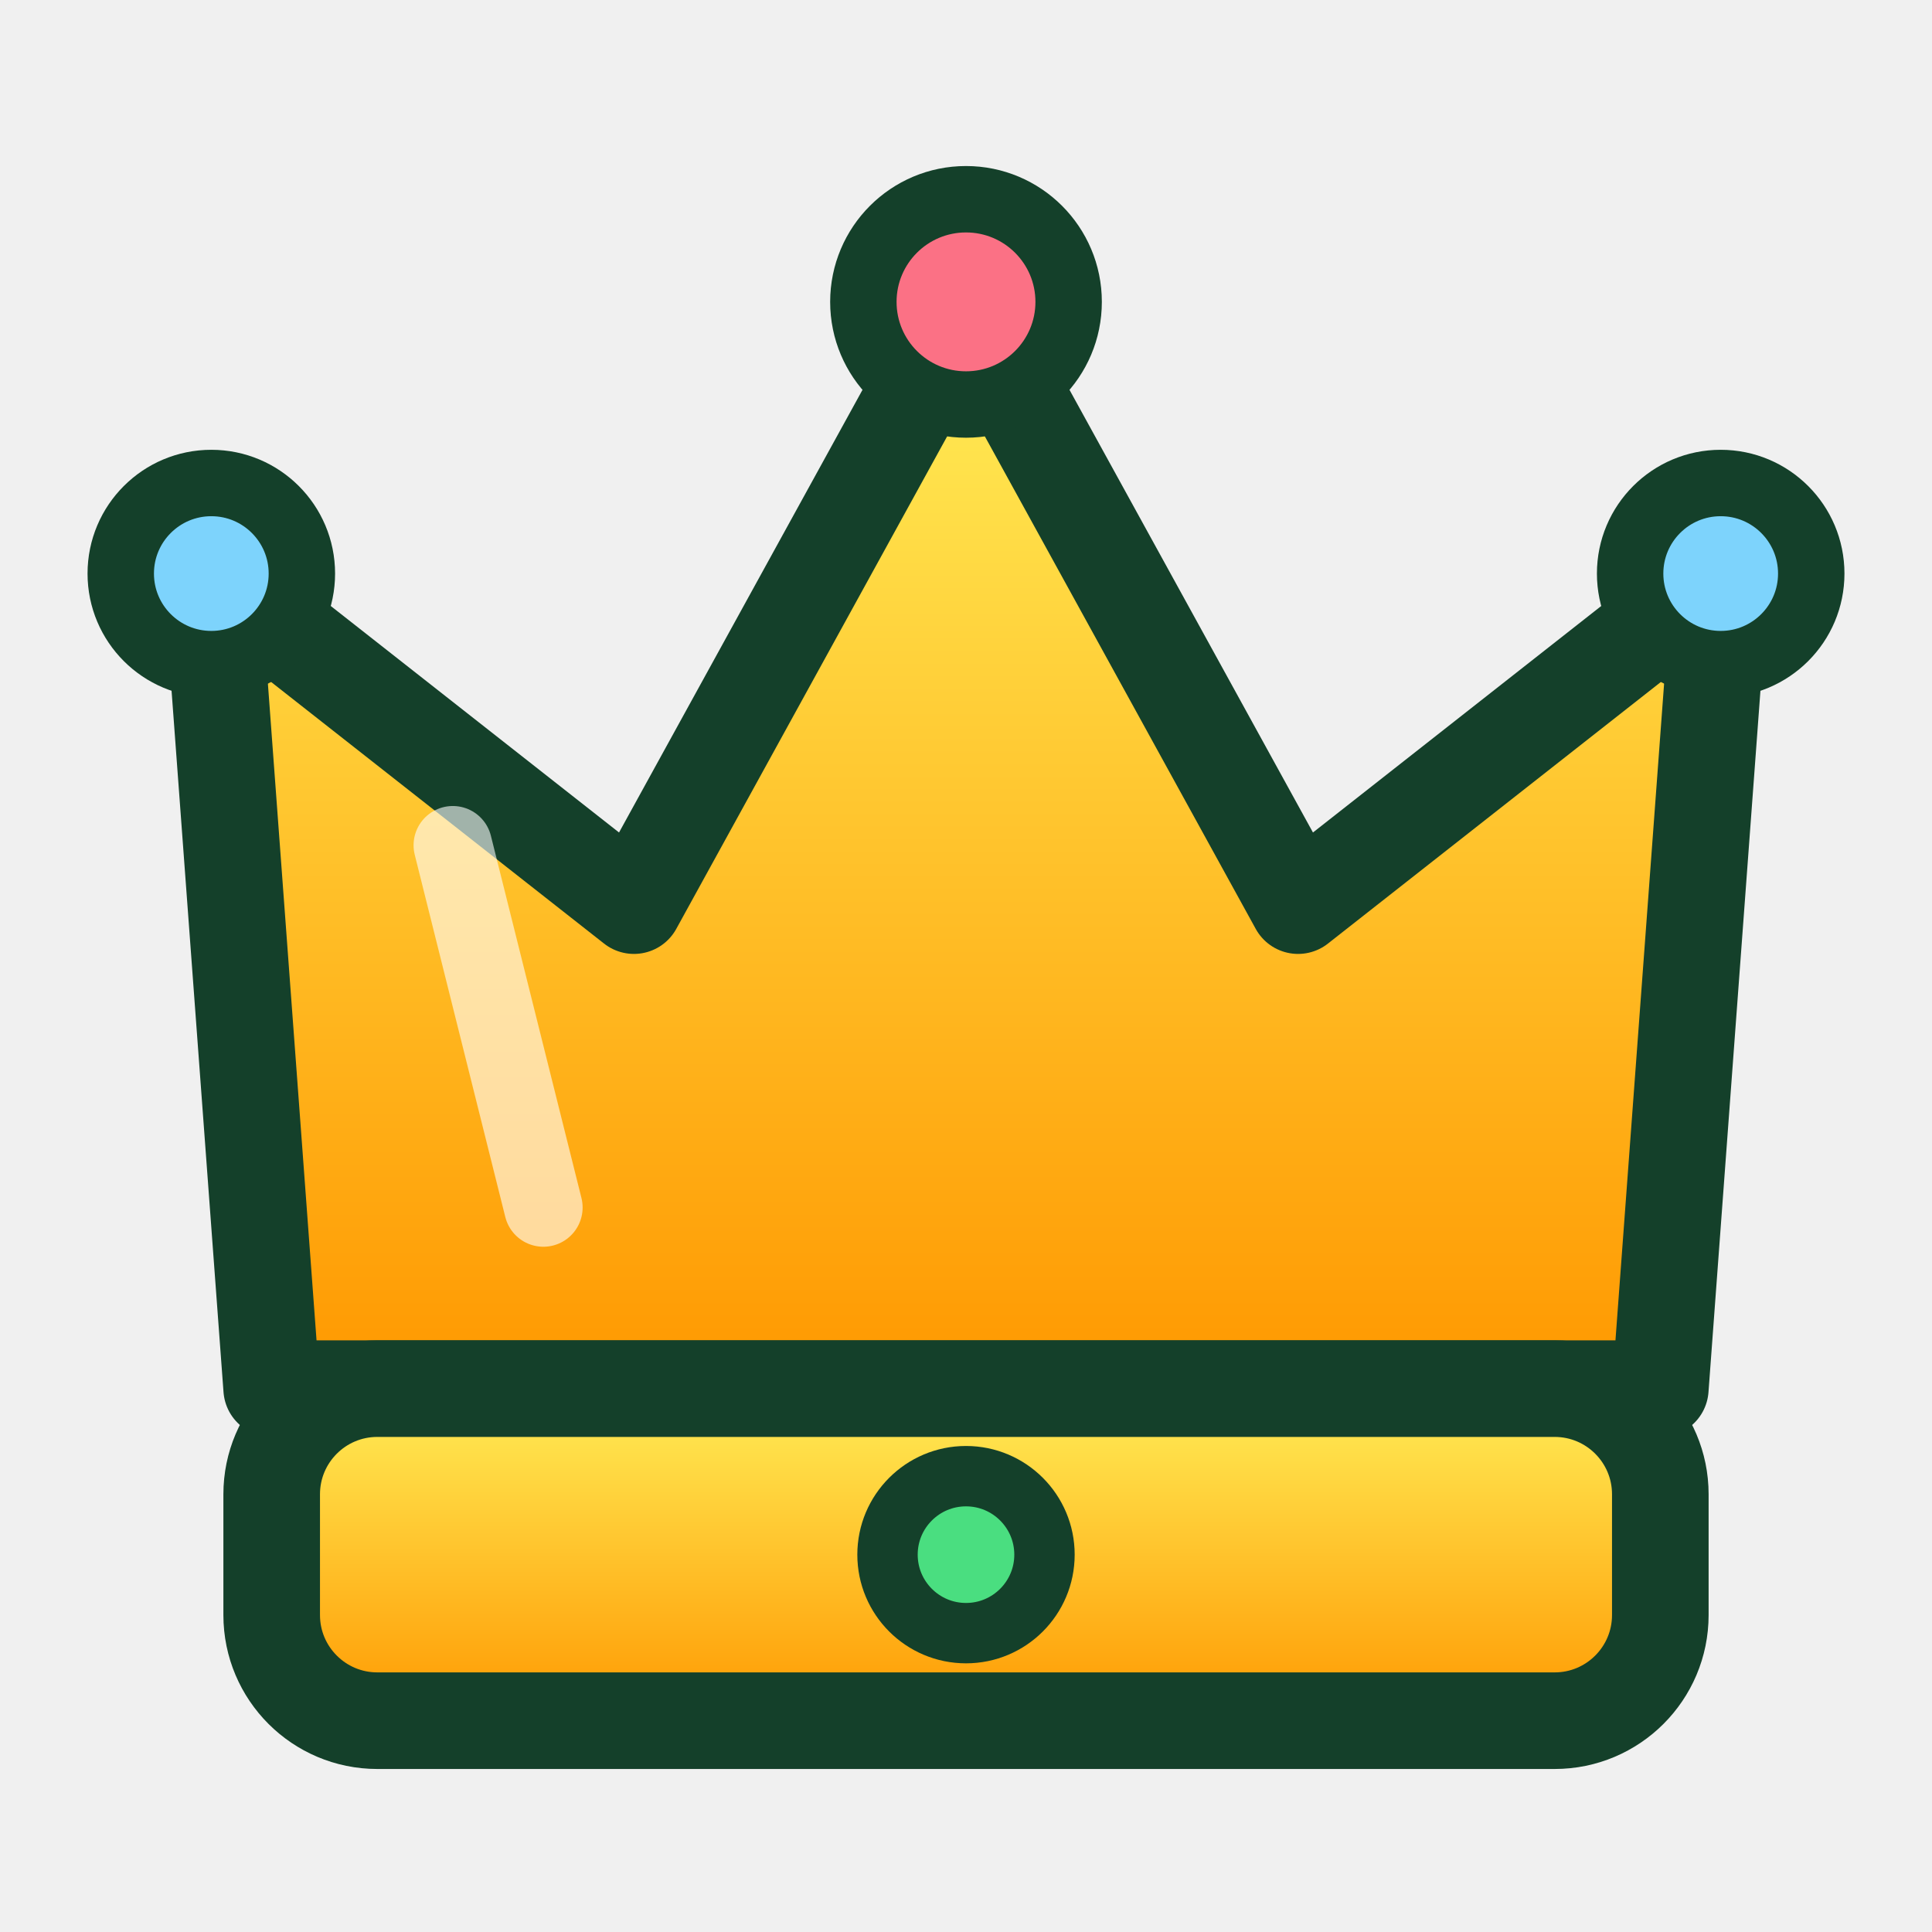
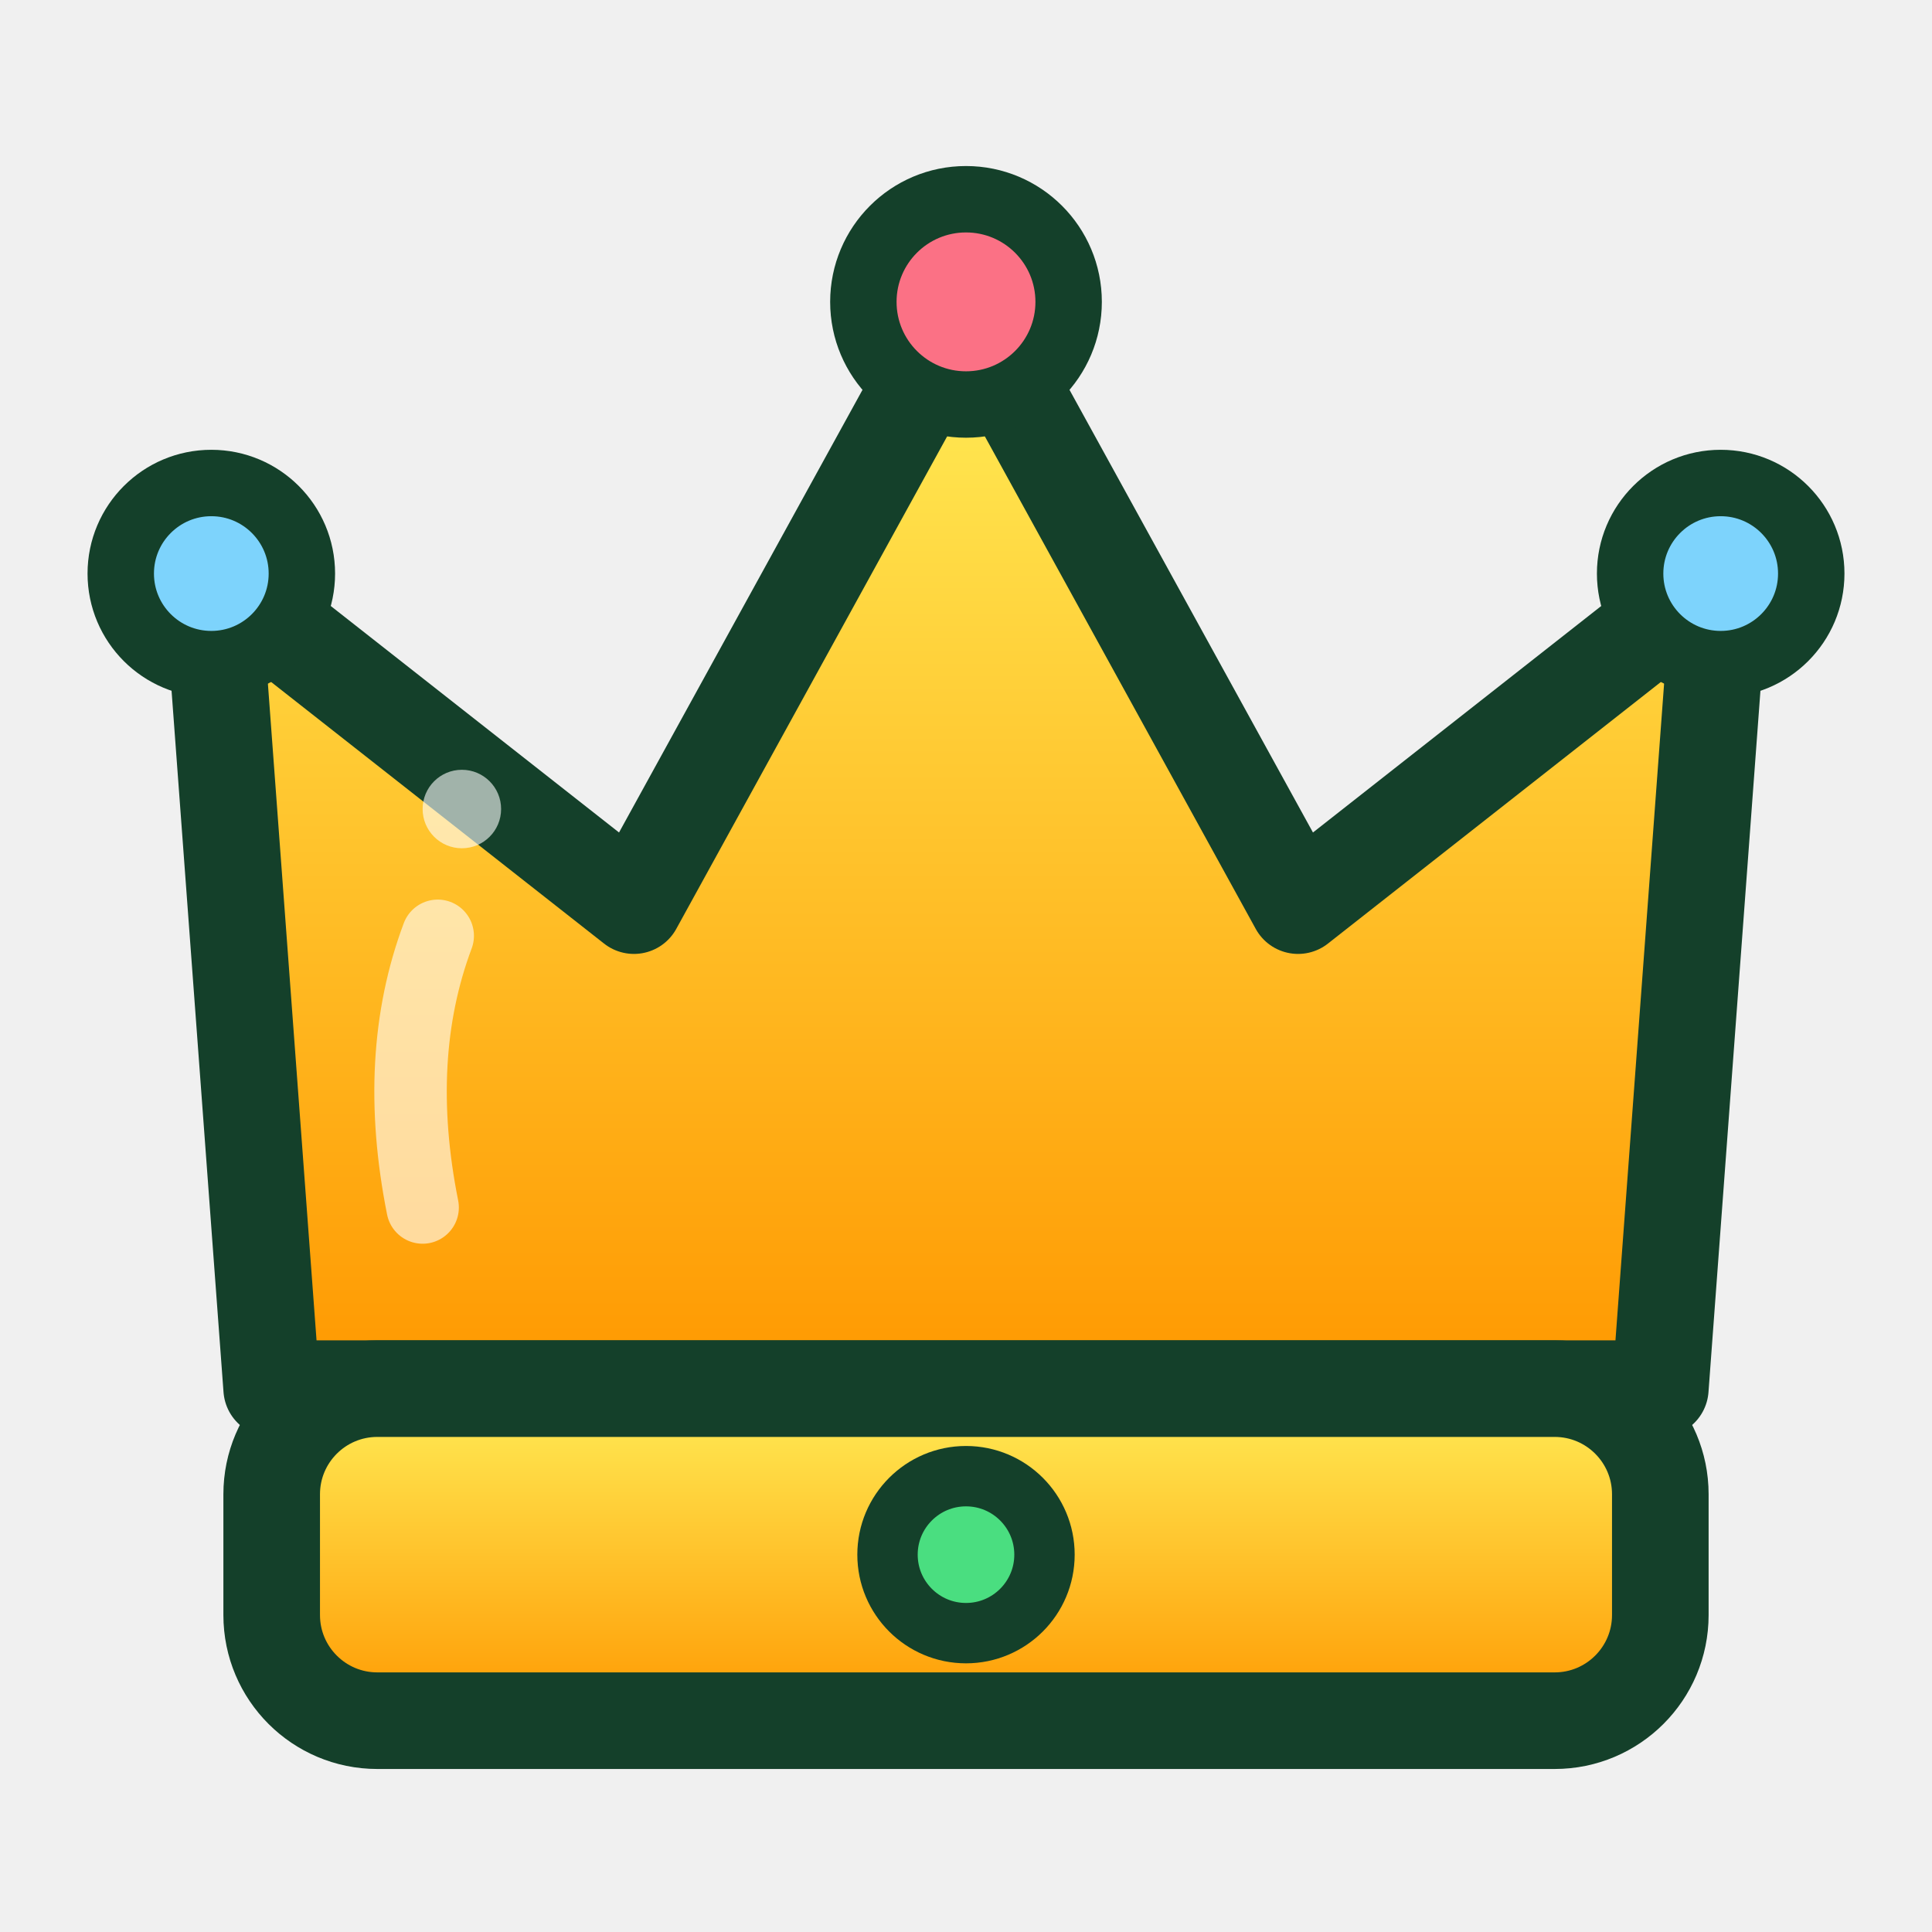
<svg xmlns="http://www.w3.org/2000/svg" viewBox="0 0 64 64" width="64" height="64">
  <defs>
    <linearGradient id="wins_100_c" x1="0" y1="0" x2="0" y2="1">
      <stop offset="0" stop-color="#FFEE58" />
      <stop offset="1" stop-color="#FF9800" />
    </linearGradient>
  </defs>
  <path d="M9 46 L7 19 L21 30 L32 10 L43 30 L57 19 L55 46 Z" fill="url(#wins_100_c)" stroke="#14402a" stroke-width="3.2" stroke-linejoin="round" stroke-linecap="round" />
  <rect x="9" y="46" width="46" height="11" rx="3.5" fill="url(#wins_100_c)" stroke="#14402a" stroke-width="3.2" stroke-linejoin="round" stroke-linecap="round" />
  <circle cx="32" cy="10" r="3.4" fill="#FB7185" stroke="#14402a" stroke-width="2.2" />
  <circle cx="7" cy="19" r="3" fill="#7DD3FC" stroke="#14402a" stroke-width="2.2" />
  <circle cx="57" cy="19" r="3" fill="#7DD3FC" stroke="#14402a" stroke-width="2.2" />
  <circle cx="32" cy="51.5" r="2.6" fill="#4ADE80" stroke="#14402a" stroke-width="2" />
-   <path d="M15 28 L18 40" fill="none" stroke="#FFFFFF" stroke-opacity="0.6" stroke-width="2.6" stroke-linecap="round" />
+   <path d="M14 40 Q13 35 14.5 31" fill="none" stroke="#FFFFFF" stroke-opacity="0.6" stroke-width="2.4" stroke-linecap="round" />
+   <circle cx="15.3" cy="26.8" r="1.3" fill="#FFFFFF" fill-opacity="0.6" />
</svg>
